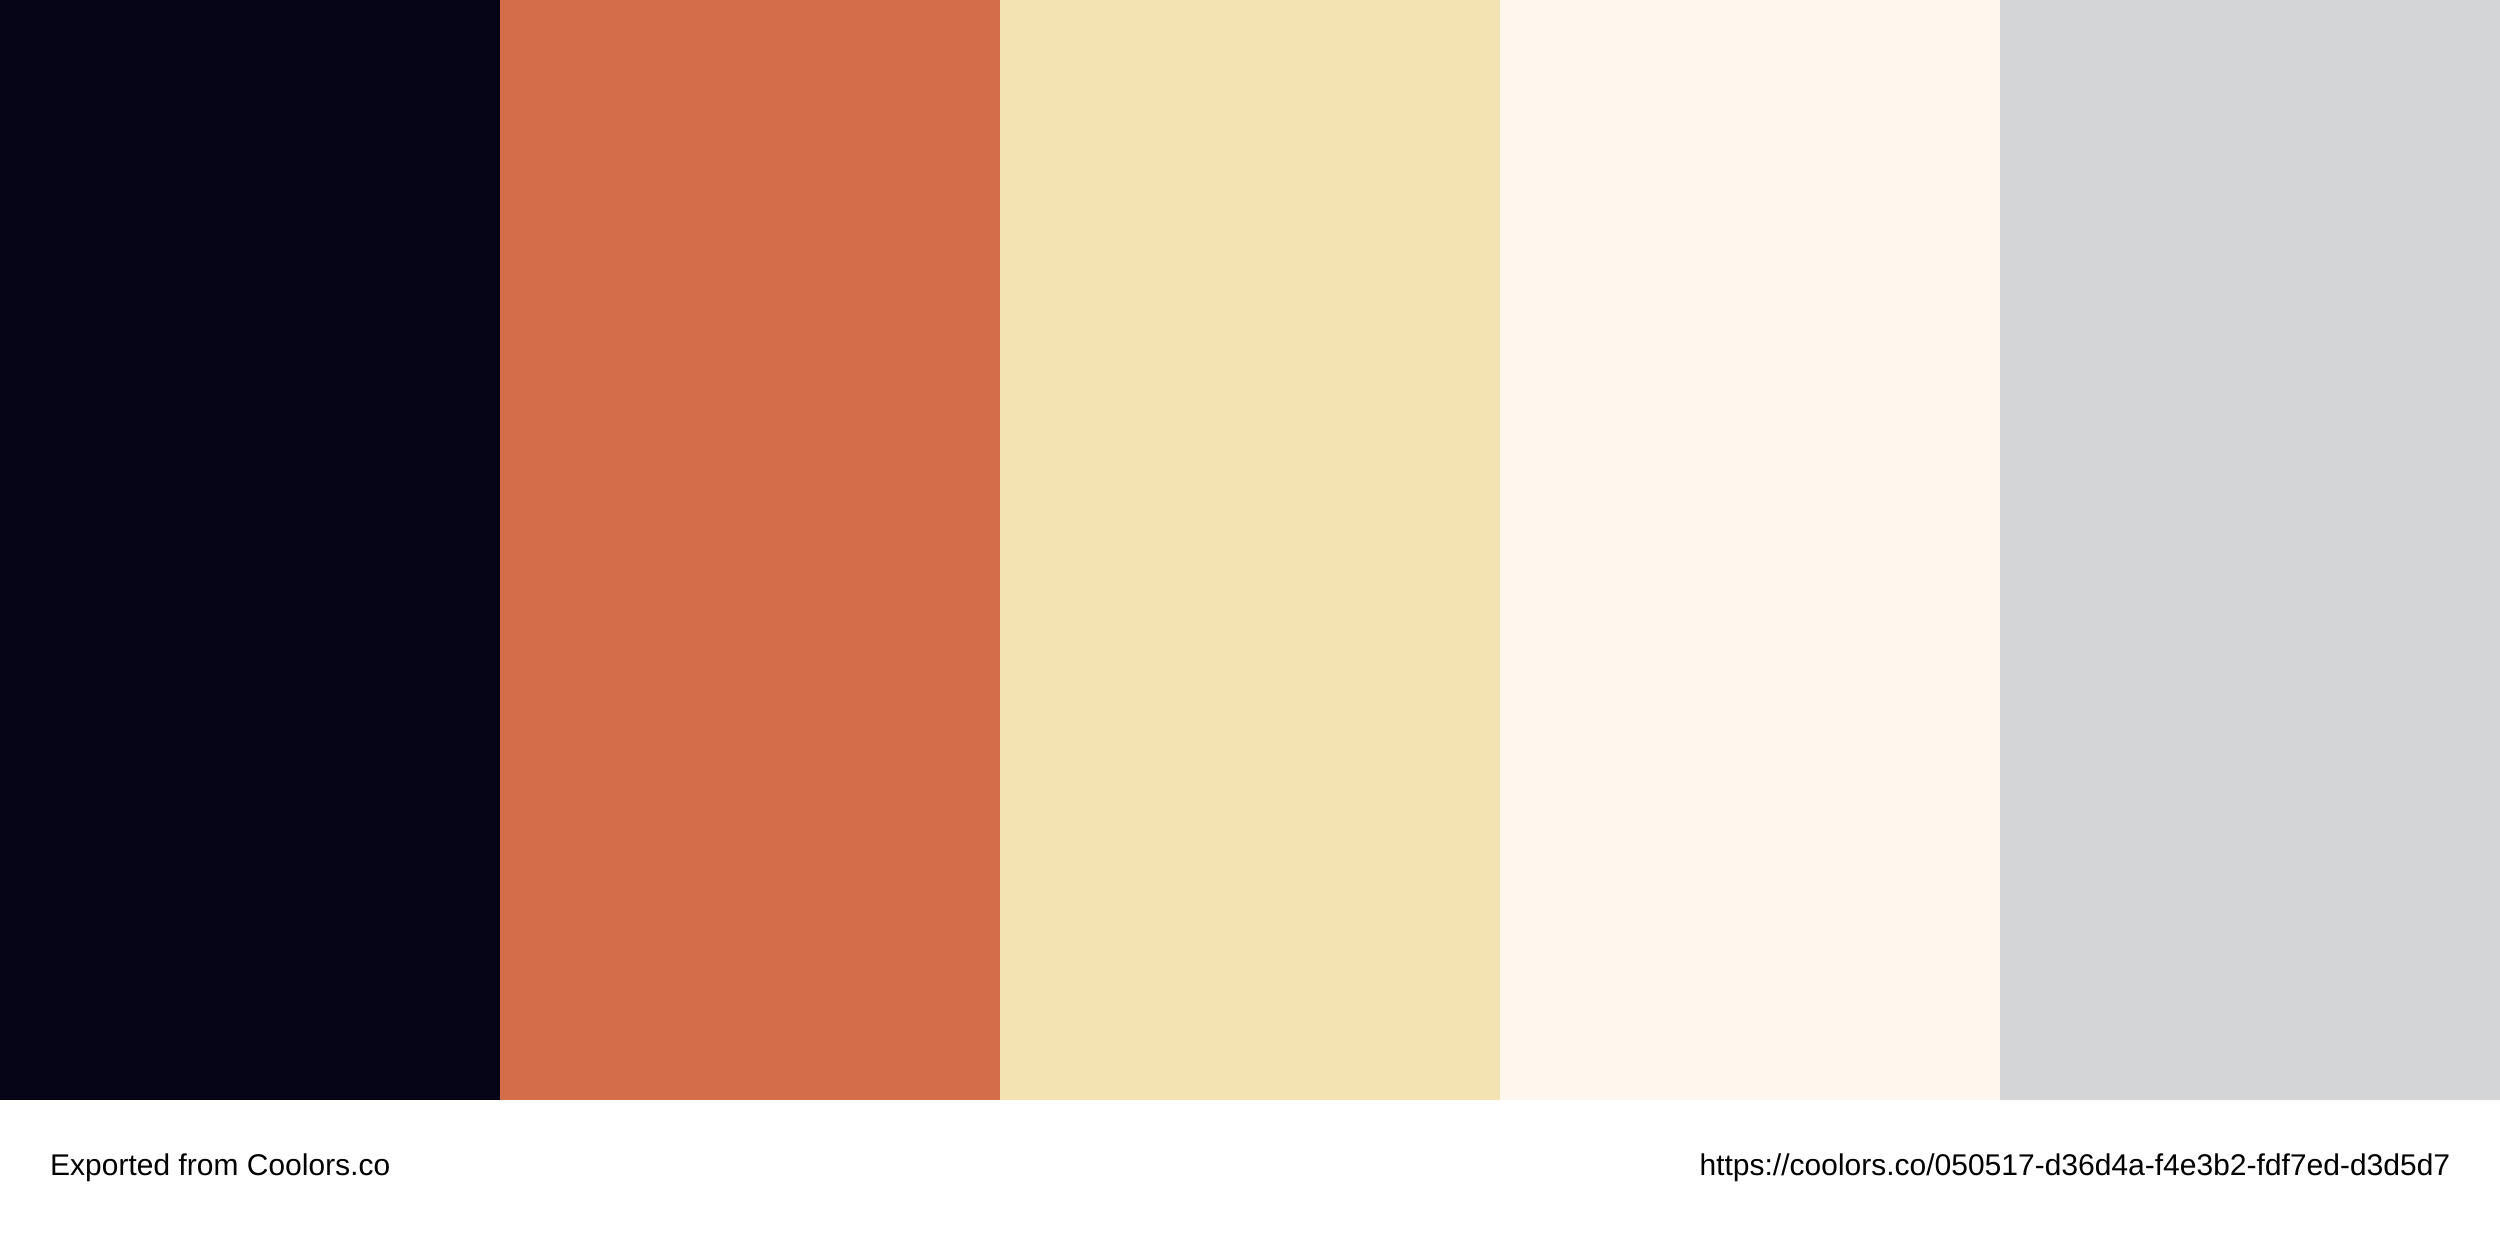
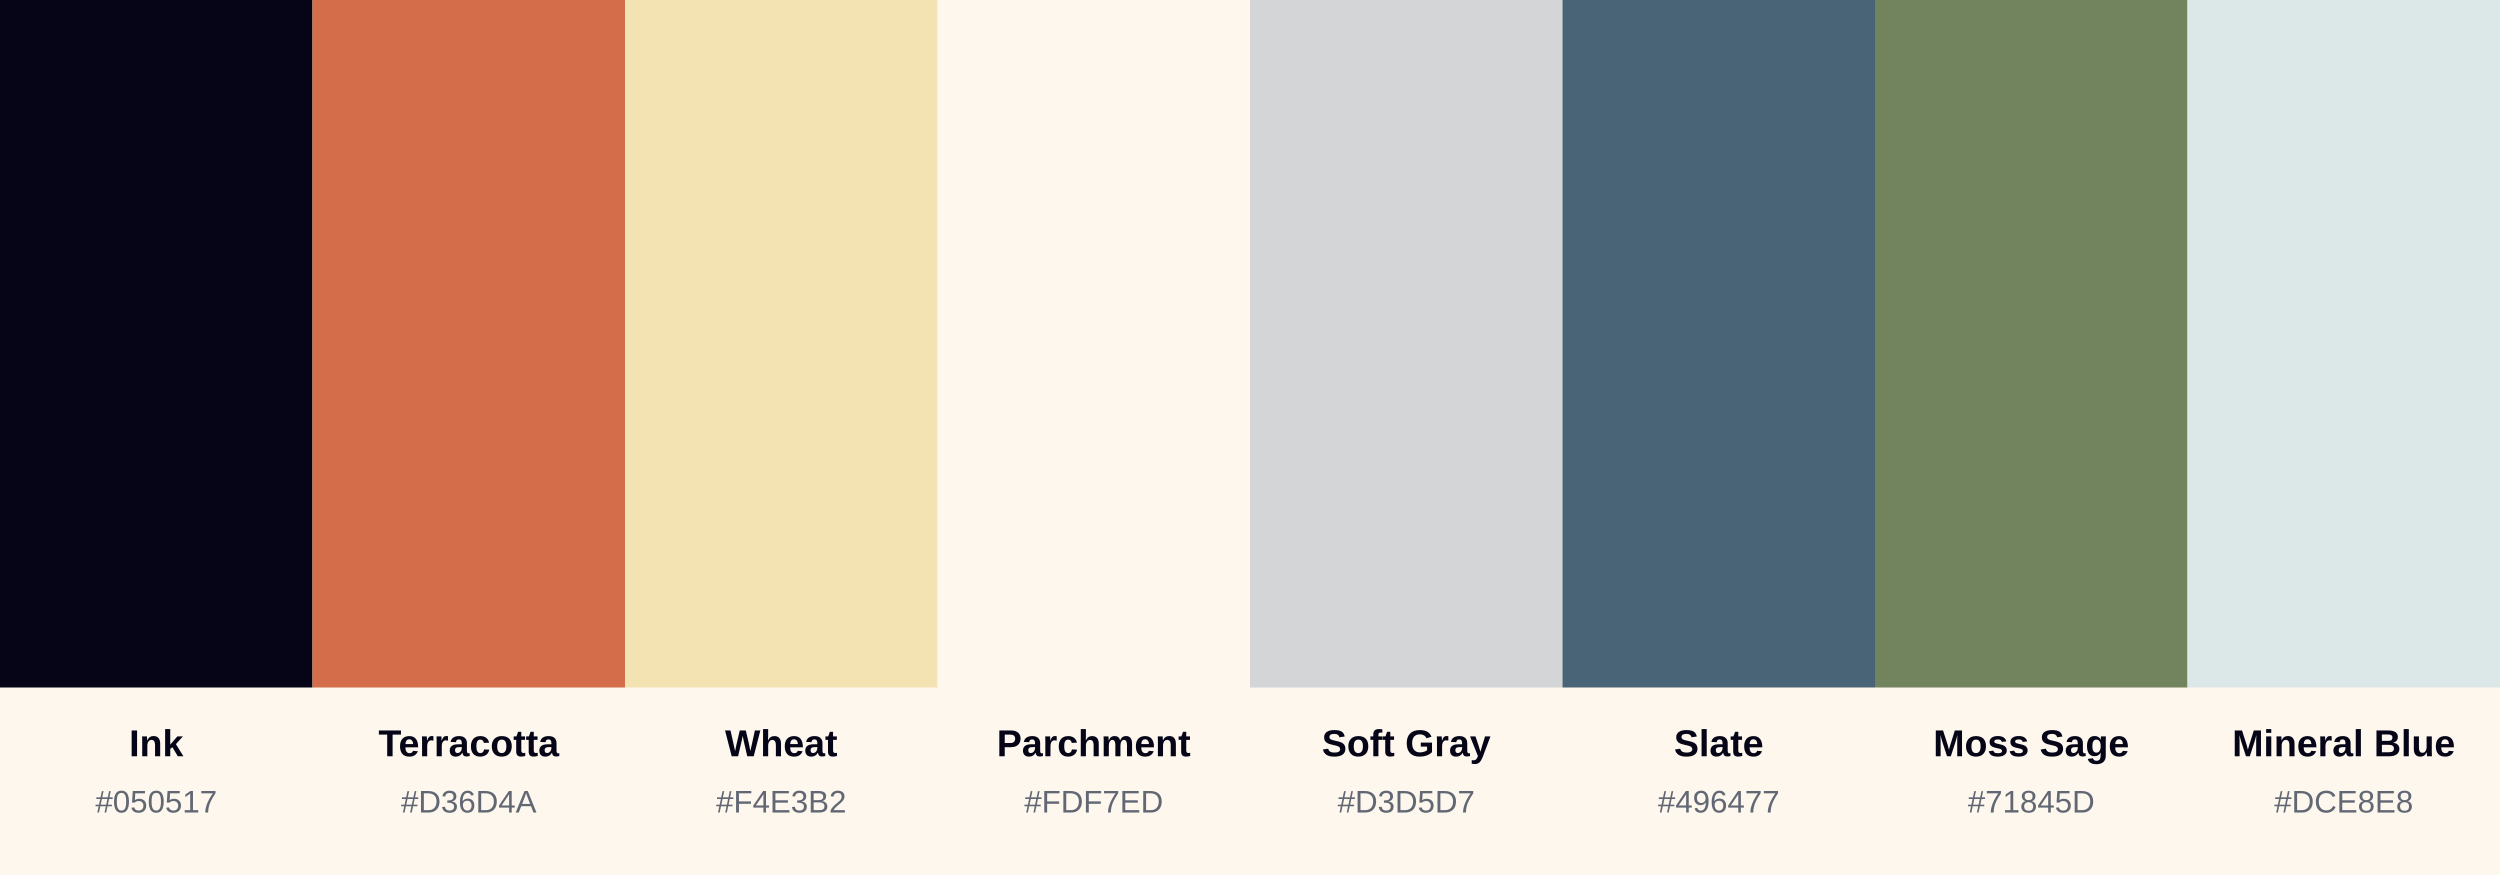
- <svg xmlns="http://www.w3.org/2000/svg" version="1.1" viewBox="0 0 500 250" xml:space="preserve">
-   <rect fill="#050517" x="0" y="0" width="100" height="220" />,<rect fill="#d36d4a" x="100" y="0" width="100" height="220" />,<rect fill="#f4e3b2" x="200" y="0" width="100" height="220" />,<rect fill="#fdf7ed" x="300" y="0" width="100" height="220" />,<rect fill="#d3d5d7" x="400" y="0" width="100" height="220" />
-   <text x="10" y="235" font-family="Arial" font-size="6" alignment-baseline="middle">Exported from Coolors.co</text>
-   <text x="490" y="235" font-family="Arial" font-size="6" alignment-baseline="middle" text-anchor="end">https://coolors.co/050517-d36d4a-f4e3b2-fdf7ed-d3d5d7</text>
+ <svg xmlns="http://www.w3.org/2000/svg" viewBox="0 0 800 280" role="img" aria-labelledby="title description">
+   <rect width="800" height="280" fill="#FDF7ED" />
+   <g>
+     <rect x="0" y="0" width="100" height="220" fill="#050517" />
+     <rect x="100" y="0" width="100" height="220" fill="#D36D4A" />
+     <rect x="200" y="0" width="100" height="220" fill="#F4E3B2" />
+     <rect x="300" y="0" width="100" height="220" fill="#FDF7ED" />
+     <rect x="400" y="0" width="100" height="220" fill="#D3D5D7" />
+     <rect x="500" y="0" width="100" height="220" fill="#496477" />
+     <rect x="600" y="0" width="100" height="220" fill="#71845D" />
+     <rect x="700" y="0" width="100" height="220" fill="#DCE8E8" />
+   </g>
+   <g font-family="Arial, sans-serif" font-size="12" font-weight="600">
+     <text x="50" y="242" fill="#050517" text-anchor="middle">Ink</text>
+     <text x="150" y="242" fill="#050517" text-anchor="middle">Terracotta</text>
+     <text x="250" y="242" fill="#050517" text-anchor="middle">Wheat</text>
+     <text x="350" y="242" fill="#050517" text-anchor="middle">Parchment</text>
+     <text x="450" y="242" fill="#050517" text-anchor="middle">Soft Gray</text>
+     <text x="550" y="242" fill="#050517" text-anchor="middle">Slate</text>
+     <text x="650" y="242" fill="#050517" text-anchor="middle">Moss Sage</text>
+     <text x="750" y="242" fill="#050517" text-anchor="middle">Mineral Blue</text>
+   </g>
+   <g font-family="Arial, sans-serif" font-size="10" fill="#626774">
+     <text x="50" y="260" text-anchor="middle">#050517</text>
+     <text x="150" y="260" text-anchor="middle">#D36D4A</text>
+     <text x="250" y="260" text-anchor="middle">#F4E3B2</text>
+     <text x="350" y="260" text-anchor="middle">#FDF7ED</text>
+     <text x="450" y="260" text-anchor="middle">#D3D5D7</text>
+     <text x="550" y="260" text-anchor="middle">#496477</text>
+     <text x="650" y="260" text-anchor="middle">#71845D</text>
+     <text x="750" y="260" text-anchor="middle">#DCE8E8</text>
+   </g>
</svg>
